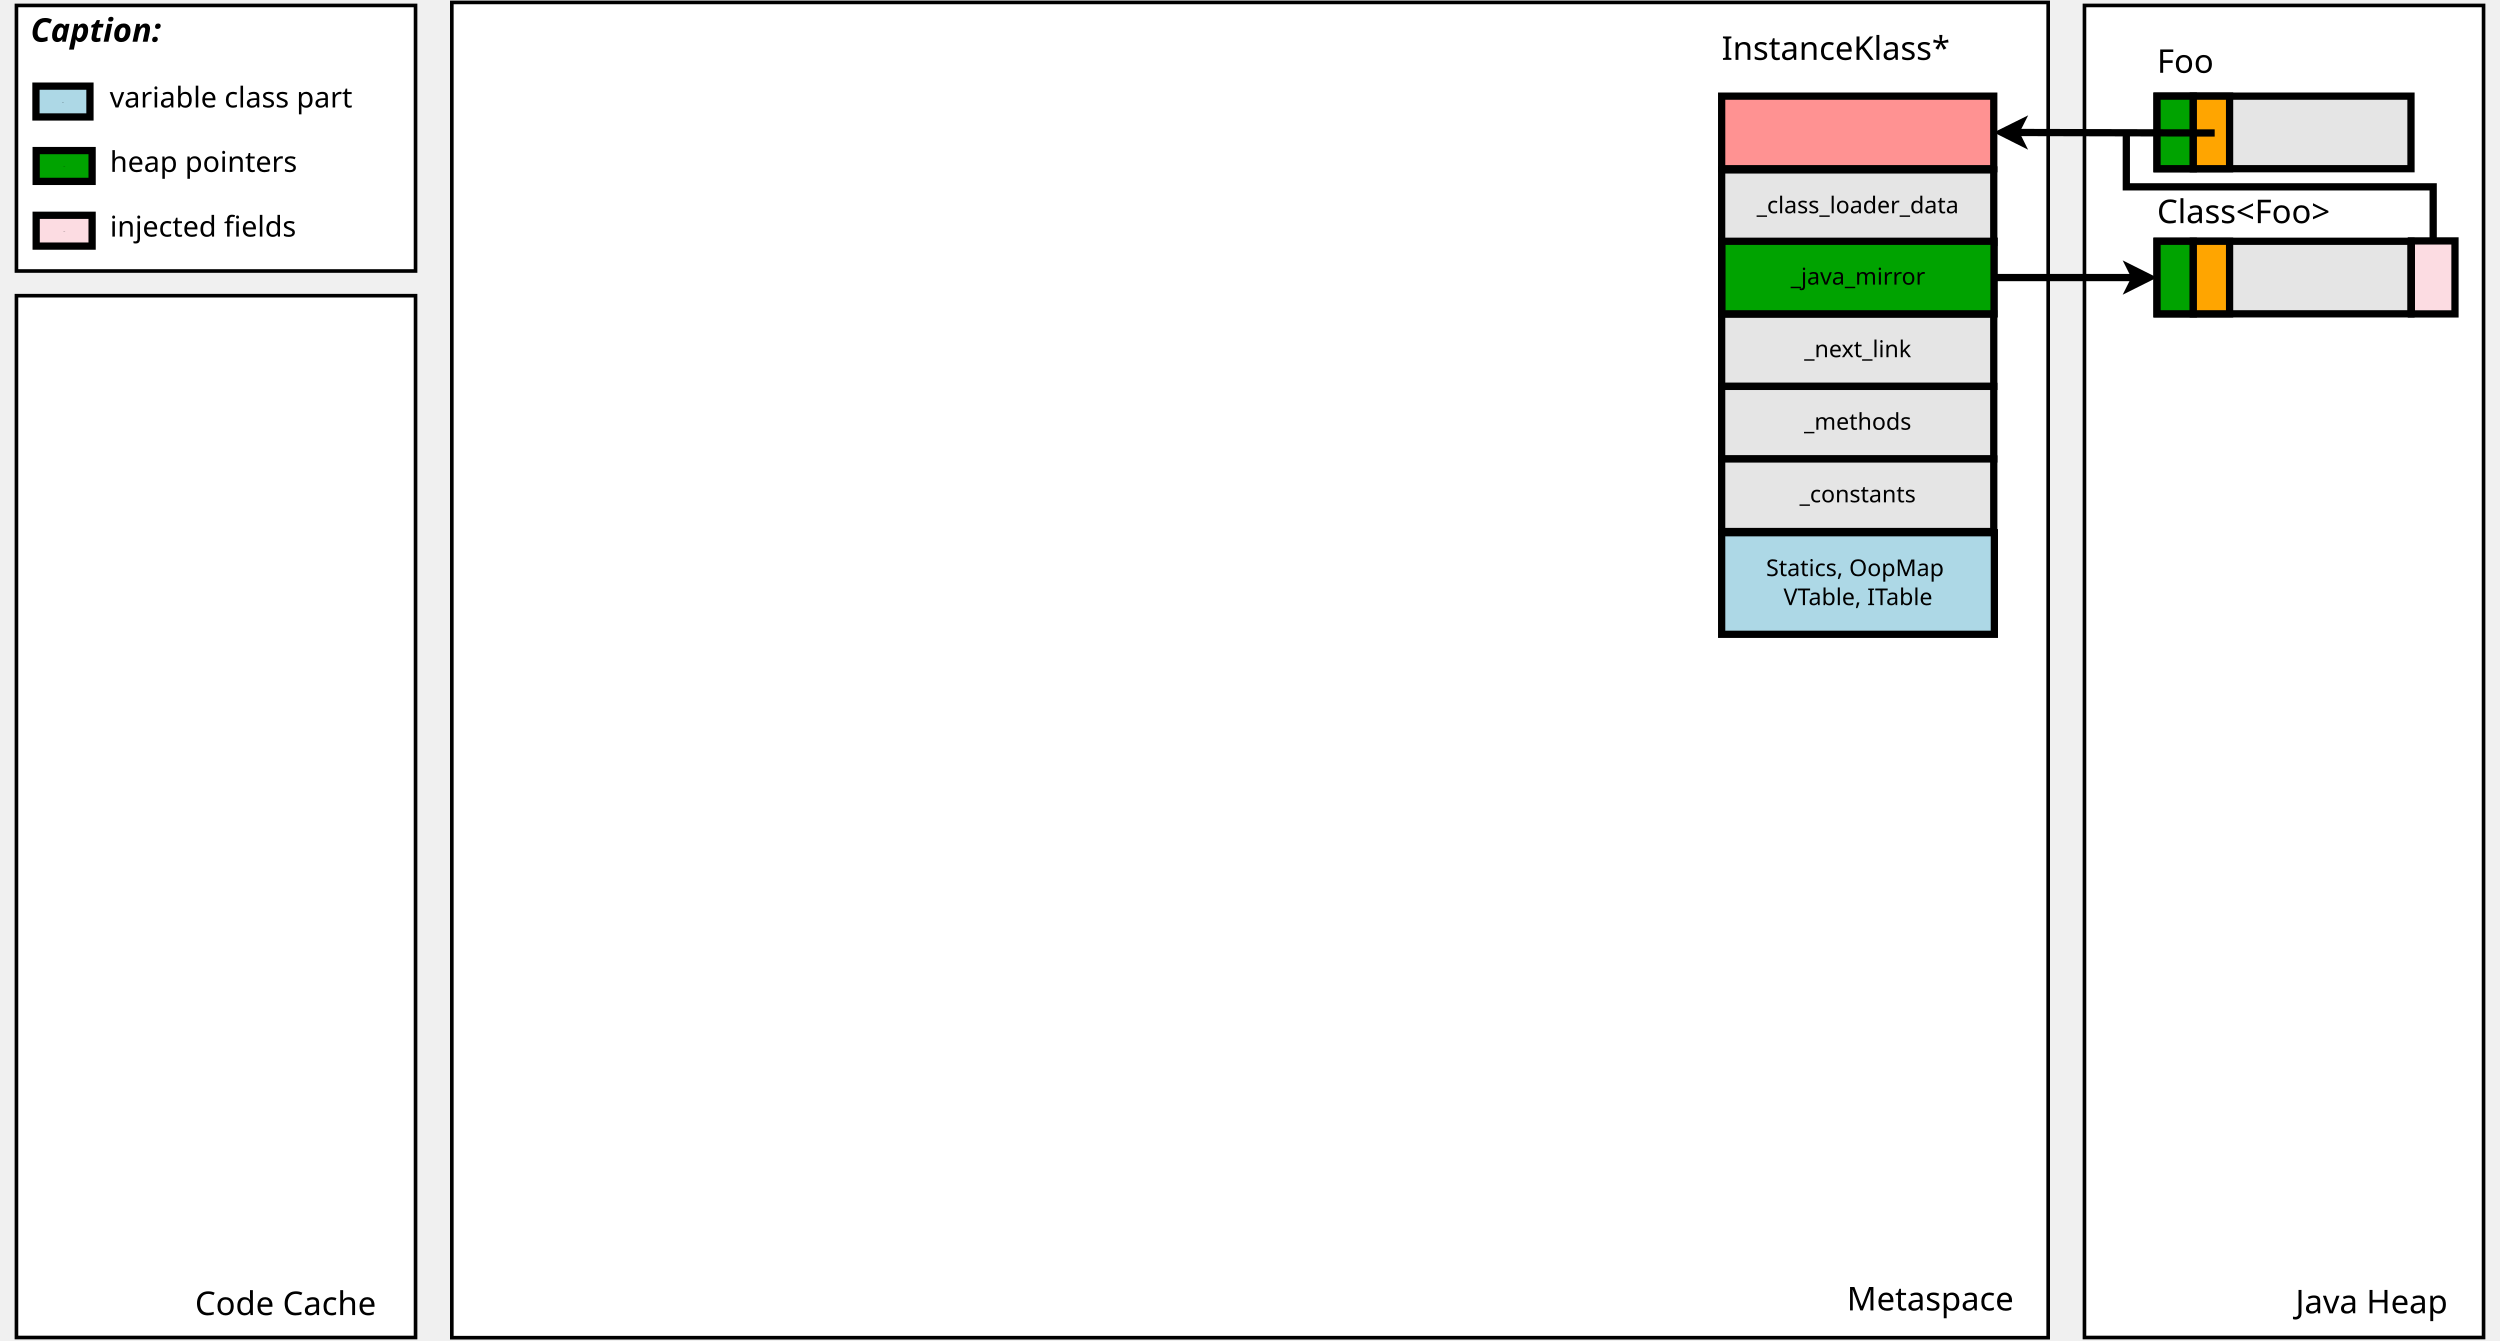
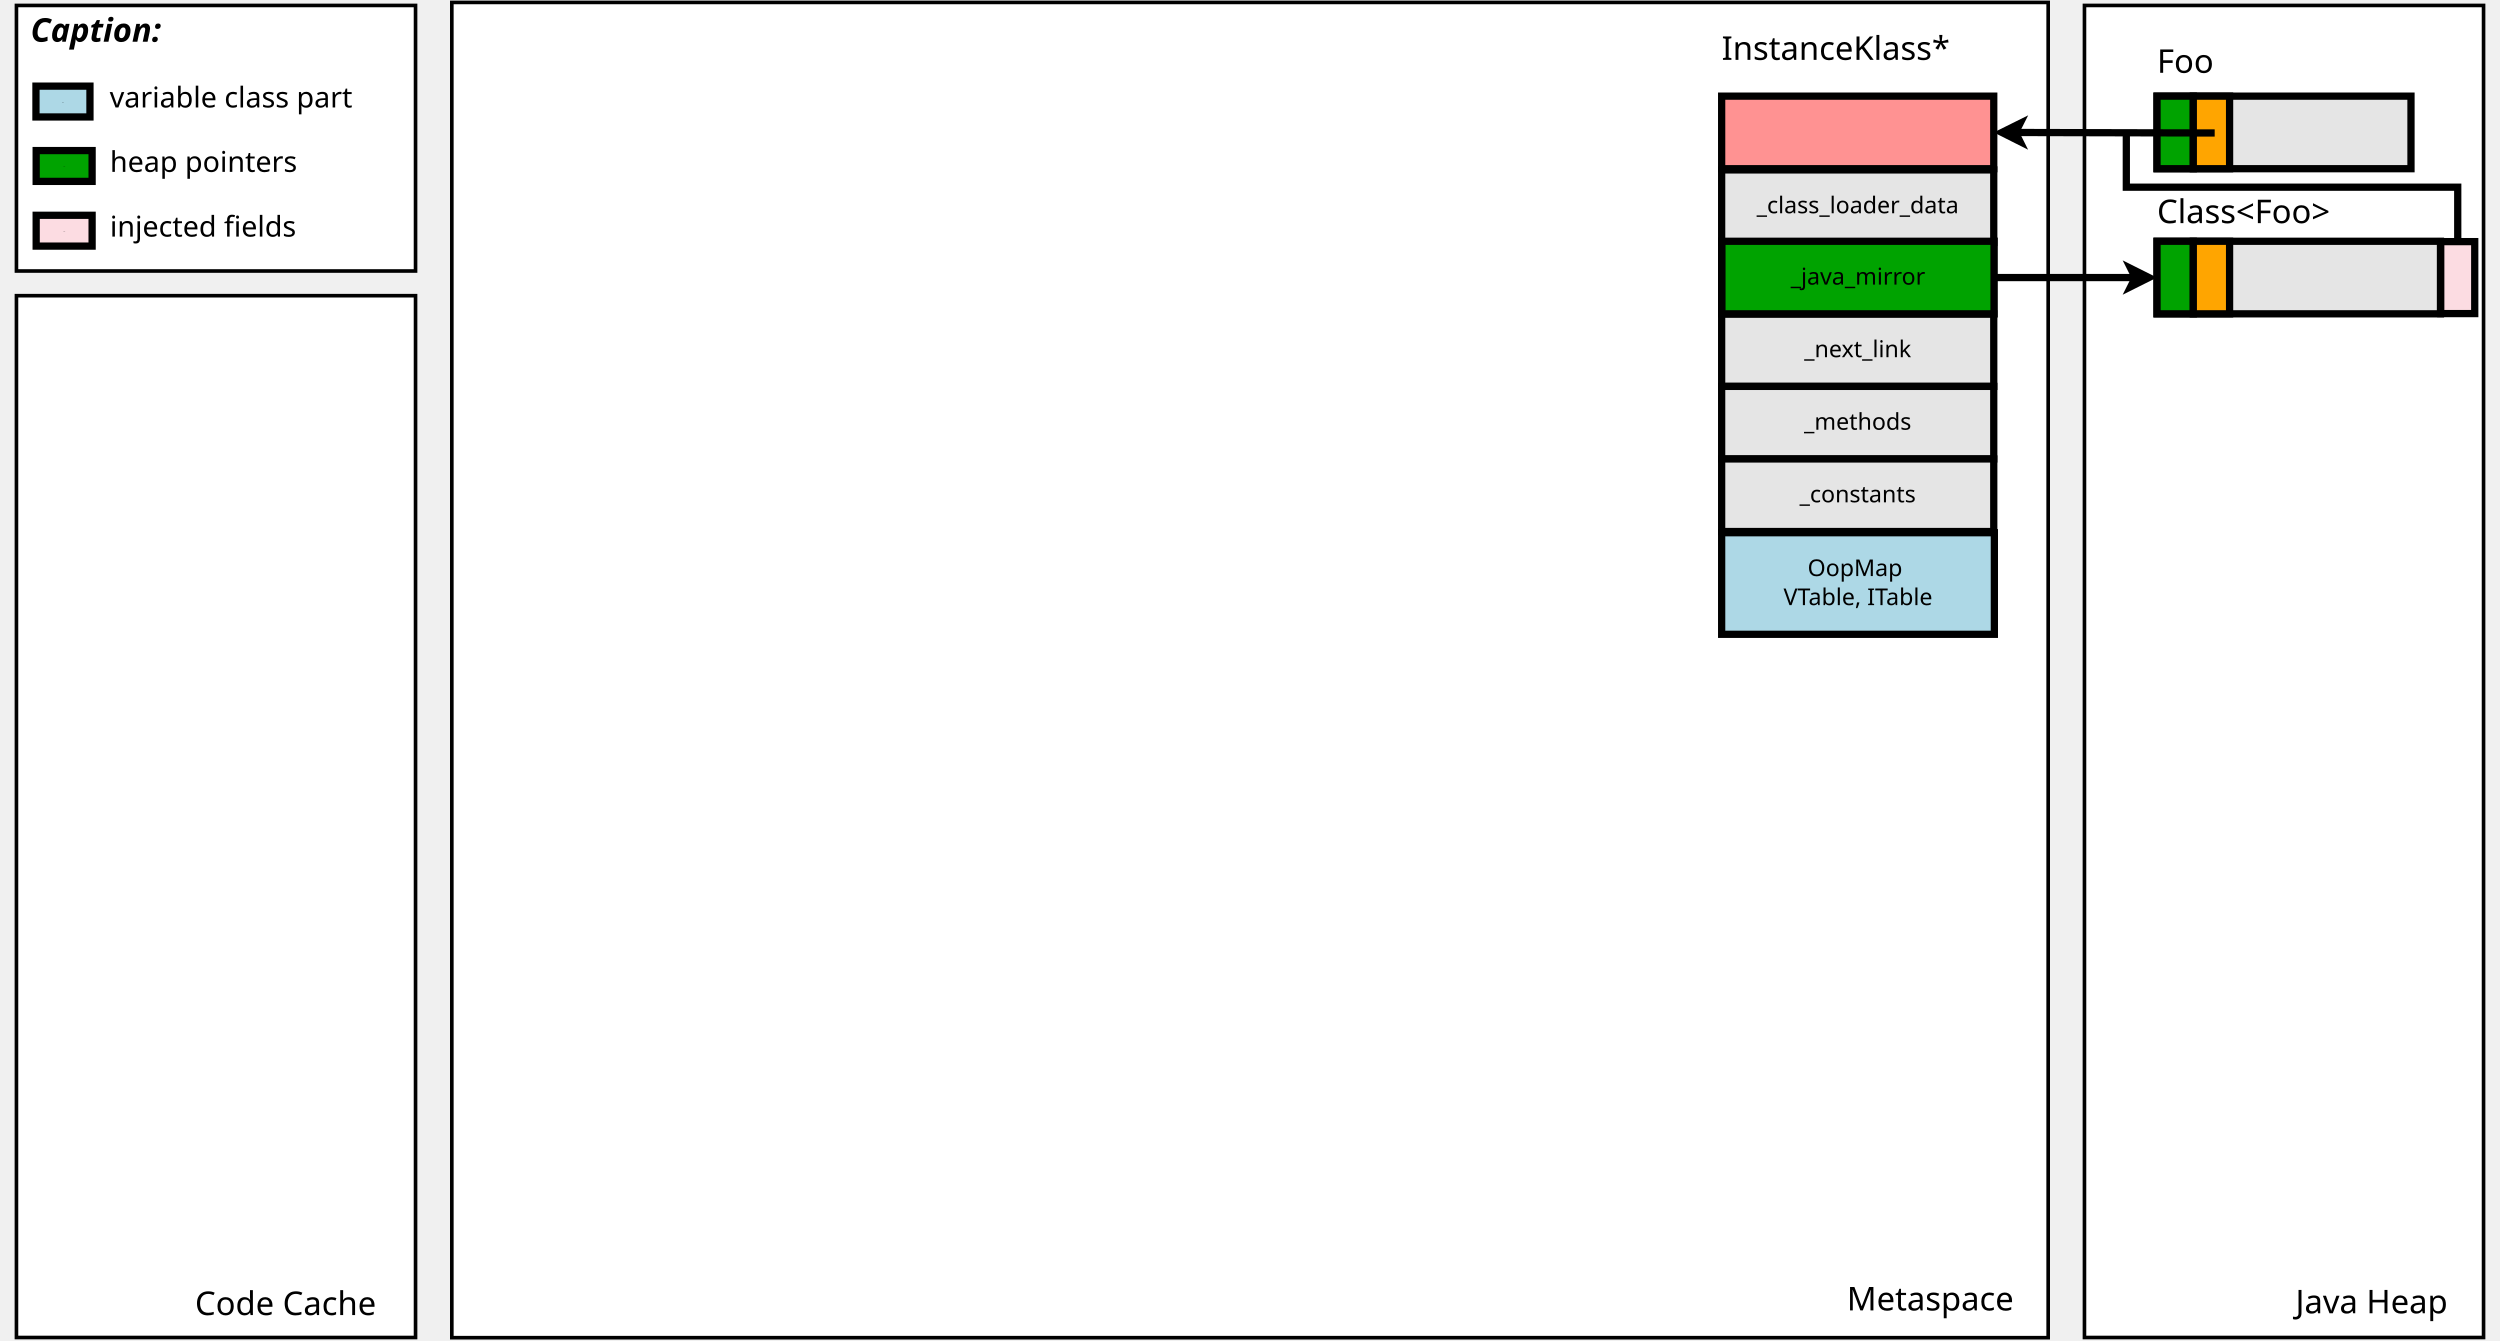
<svg xmlns="http://www.w3.org/2000/svg" width="69cm" height="37cm" viewBox="-181 -33 1362 739">
  <text font-size="12.8" style="fill: #000000;text-anchor:start;font-family:sans-serif;font-style:normal;font-weight:normal" x="-50" y="280">
    <tspan x="-50" y="280" />
  </text>
  <text font-size="12.8" style="fill: #000000;text-anchor:start;font-family:sans-serif;font-style:normal;font-weight:normal" x="-70" y="417.154">
    <tspan x="-70" y="417.154" />
  </text>
  <g>
    <rect style="fill: #ffffff" x="60" y="-31.662" width="880" height="736.067" />
    <rect style="fill: none; fill-opacity:0; stroke-width: 2; stroke: #000000" x="60" y="-31.662" width="880" height="736.067" />
  </g>
  <text font-size="18.062" style="fill: #000000;text-anchor:start;font-family:sans-serif;font-style:normal;font-weight:normal" x="829.03" y="689.372">
    <tspan x="829.03" y="689.372">Metaspace</tspan>
  </text>
  <g>
    <rect style="fill: #ffffff" x="-180" y="130" width="220" height="574.306" />
    <rect style="fill: none; fill-opacity:0; stroke-width: 2; stroke: #000000" x="-180" y="130" width="220" height="574.306" />
    <text font-size="12.8" style="fill: #000000;text-anchor:middle;font-family:sans-serif;font-style:normal;font-weight:normal" x="-70" y="421.053">
      <tspan x="-70" y="421.053" />
    </text>
  </g>
  <text font-size="18.062" style="fill: #000000;text-anchor:start;font-family:sans-serif;font-style:normal;font-weight:normal" x="-81.586" y="691.922">
    <tspan x="-81.586" y="691.922">Code Cache</tspan>
  </text>
  <g>
    <rect style="fill: #ffffff" x="960" y="-30" width="220" height="734.306" />
    <rect style="fill: none; fill-opacity:0; stroke-width: 2; stroke: #000000" x="960" y="-30" width="220" height="734.306" />
  </g>
  <text font-size="18.062" style="fill: #000000;text-anchor:start;font-family:sans-serif;font-style:normal;font-weight:normal" x="1076.35" y="690.958">
    <tspan x="1076.35" y="690.958">Java Heap</tspan>
  </text>
  <g>
    <rect style="fill: #ffffff" x="-180" y="-30" width="220" height="146.389" />
    <rect style="fill: none; fill-opacity:0; stroke-width: 2; stroke: #000000" x="-180" y="-30" width="220" height="146.389" />
    <text font-size="12.8" style="fill: #000000;text-anchor:middle;font-family:sans-serif;font-style:normal;font-weight:normal" x="-70" y="47.094">
      <tspan x="-70" y="47.094" />
    </text>
  </g>
  <g>
    <text font-size="18.062" style="fill: #000000;text-anchor:start;font-family:sans-serif;font-style:normal;font-weight:normal" x="1000" y="7.144">
      <tspan x="1000" y="7.144">Foo</tspan>
    </text>
    <g>
      <g>
        <rect style="fill: #e5e5e5" x="1000" y="20" width="140" height="40" />
        <rect style="fill: none; fill-opacity:0; stroke-width: 4; stroke: #000000" x="1000" y="20" width="140" height="40" />
        <text font-size="12.8" style="fill: #000000;text-anchor:middle;font-family:sans-serif;font-style:normal;font-weight:normal" x="1070" y="43.9">
          <tspan x="1070" y="43.9" />
        </text>
      </g>
      <g>
        <rect style="fill: #00a300" x="1000" y="20" width="20" height="40" />
        <rect style="fill: none; fill-opacity:0; stroke-width: 4; stroke: #000000" x="1000" y="20" width="20" height="40" />
        <text font-size="12.8" style="fill: #000000;text-anchor:middle;font-family:sans-serif;font-style:normal;font-weight:normal" x="1010" y="43.9">
          <tspan x="1010" y="43.9" />
        </text>
      </g>
      <g>
        <rect style="fill: #ffa500" x="1020" y="20" width="20" height="40" />
        <rect style="fill: none; fill-opacity:0; stroke-width: 4; stroke: #000000" x="1020" y="20" width="20" height="40" />
        <text font-size="12.8" style="fill: #000000;text-anchor:middle;font-family:sans-serif;font-style:normal;font-weight:normal" x="1030" y="43.9">
          <tspan x="1030" y="43.9" />
        </text>
      </g>
    </g>
  </g>
  <g>
    <rect style="fill: #e5e5e5" x="760" y="140" width="150" height="40" />
    <rect style="fill: none; fill-opacity:0; stroke-width: 4; stroke: #000000" x="760" y="140" width="150" height="40" />
    <text font-size="12.8" style="fill: #000000;text-anchor:middle;font-family:sans-serif;font-style:normal;font-weight:normal" x="835" y="163.9">
      <tspan x="835" y="163.9">_next_link</tspan>
    </text>
  </g>
  <g>
    <rect style="fill: #ff9292" x="760" y="20" width="150" height="40" />
    <rect style="fill: none; fill-opacity:0; stroke-width: 4; stroke: #000000" x="760" y="20" width="150" height="40" />
    <text font-size="12.8" style="fill: #000000;text-anchor:middle;font-family:sans-serif;font-style:normal;font-weight:normal" x="835" y="43.9">
      <tspan x="835" y="43.9" />
    </text>
  </g>
  <g>
    <rect style="fill: #e5e5e5" x="760" y="180" width="150" height="40" />
    <rect style="fill: none; fill-opacity:0; stroke-width: 4; stroke: #000000" x="760" y="180" width="150" height="40" />
    <text font-size="12.8" style="fill: #000000;text-anchor:middle;font-family:sans-serif;font-style:normal;font-weight:normal" x="835" y="203.9">
      <tspan x="835" y="203.9">_methods</tspan>
    </text>
  </g>
  <g>
    <rect style="fill: #e5e5e5" x="760" y="220" width="150" height="40" />
    <rect style="fill: none; fill-opacity:0; stroke-width: 4; stroke: #000000" x="760" y="220" width="150" height="40" />
    <text font-size="12.8" style="fill: #000000;text-anchor:middle;font-family:sans-serif;font-style:normal;font-weight:normal" x="835" y="243.9">
      <tspan x="835" y="243.9">_constants</tspan>
    </text>
  </g>
  <g>
    <rect style="fill: #e5e5e5" x="760" y="100" width="150" height="40" />
    <rect style="fill: none; fill-opacity:0; stroke-width: 4; stroke: #000000" x="760" y="100" width="150" height="40" />
    <text font-size="12.8" style="fill: #000000;text-anchor:middle;font-family:sans-serif;font-style:normal;font-weight:normal" x="835" y="123.9">
      <tspan x="835" y="123.9">_java_mirror</tspan>
    </text>
  </g>
  <text font-size="18.062" style="fill: #000000;text-anchor:start;font-family:sans-serif;font-style:normal;font-weight:normal" x="760" y="0">
    <tspan x="760" y="0">InstanceKlass*</tspan>
  </text>
  <text font-size="12.8" style="fill: #000000;text-anchor:start;font-family:sans-serif;font-style:normal;font-weight:normal" x="835" y="160">
    <tspan x="835" y="160" />
  </text>
  <g>
    <rect style="fill: #e5e5e5" x="760" y="60.667" width="150" height="40" />
    <rect style="fill: none; fill-opacity:0; stroke-width: 4; stroke: #000000" x="760" y="60.667" width="150" height="40" />
    <text font-size="12.8" style="fill: #000000;text-anchor:middle;font-family:sans-serif;font-style:normal;font-weight:normal" x="835" y="84.567">
      <tspan x="835" y="84.567">_class_loader_data</tspan>
    </text>
  </g>
  <g>
    <line style="fill: none; fill-opacity:0; stroke-width: 4; stroke: #000000" x1="1031.79" y1="40.314" x2="921.972" y2="40.031" />
    <polygon style="fill: #000000" points="914.472,40.011 924.485,35.037 921.972,40.031 924.459,45.037 " />
    <polygon style="fill: none; fill-opacity:0; stroke-width: 4; stroke: #000000" points="914.472,40.011 924.485,35.037 921.972,40.031 924.459,45.037 " />
  </g>
  <g>
    <rect style="fill: #add8e6" x="760" y="260.666" width="150.333" height="56" />
    <rect style="fill: none; fill-opacity:0; stroke-width: 4; stroke: #000000" x="760" y="260.666" width="150.333" height="56" />
    <text font-size="12.8" style="fill: #000000;text-anchor:middle;font-family:sans-serif;font-style:normal;font-weight:normal" x="835.167" y="284.566">
-       <tspan x="835.167" y="284.566">Statics, OopMap</tspan>
+       <tspan x="835.167" y="284.566">OopMap</tspan>
      <tspan x="835.167" y="300.566">VTable, ITable</tspan>
    </text>
  </g>
  <g>
    <text font-size="18.062" style="fill: #000000;text-anchor:start;font-family:sans-serif;font-style:italic;font-weight:700" x="-172.205" y="-10">
      <tspan x="-172.205" y="-10">Caption:</tspan>
    </text>
    <g>
      <g>
        <rect style="fill: #add8e6" x="-169.247" y="14.481" width="29.771" height="16.997" />
        <rect style="fill: none; fill-opacity:0; stroke-width: 4; stroke: #000000" x="-169.247" y="14.481" width="29.771" height="16.997" />
        <text font-size="1.6" style="fill: #000000;text-anchor:middle;font-family:sans-serif;font-style:normal;font-weight:normal" x="-154.361" y="23.48">
          <tspan x="-154.361" y="23.48">...</tspan>
        </text>
      </g>
      <text font-size="15.804" style="fill: #000000;text-anchor:start;font-family:sans-serif;font-style:normal;font-weight:normal" x="-128.587" y="26.238">
        <tspan x="-128.587" y="26.238">variable class part</tspan>
      </text>
      <text font-size="12.8" style="fill: #000000;text-anchor:start;font-family:sans-serif;font-style:normal;font-weight:normal" x="-102.383" y="14.447">
        <tspan x="-102.383" y="14.447" />
      </text>
    </g>
  </g>
  <g>
-     <g>
-       <g>
-         <rect style="fill: #e5e5e5" x="1000" y="100" width="140" height="40" />
-         <rect style="fill: none; fill-opacity:0; stroke-width: 4; stroke: #000000" x="1000" y="100" width="140" height="40" />
-         <text font-size="12.8" style="fill: #000000;text-anchor:middle;font-family:sans-serif;font-style:normal;font-weight:normal" x="1070" y="123.9">
-           <tspan x="1070" y="123.9" />
-         </text>
-       </g>
-       <g>
-         <rect style="fill: #00a300" x="1000" y="100" width="20" height="40" />
-         <rect style="fill: none; fill-opacity:0; stroke-width: 4; stroke: #000000" x="1000" y="100" width="20" height="40" />
-         <text font-size="12.8" style="fill: #000000;text-anchor:middle;font-family:sans-serif;font-style:normal;font-weight:normal" x="1010" y="123.9">
-           <tspan x="1010" y="123.9" />
-         </text>
-       </g>
-       <g>
-         <rect style="fill: #ffa500" x="1020" y="100" width="20" height="40" />
-         <rect style="fill: none; fill-opacity:0; stroke-width: 4; stroke: #000000" x="1020" y="100" width="20" height="40" />
-         <text font-size="12.8" style="fill: #000000;text-anchor:middle;font-family:sans-serif;font-style:normal;font-weight:normal" x="1030" y="123.9">
-           <tspan x="1030" y="123.9" />
-         </text>
-       </g>
-     </g>
-     <text font-size="18.062" style="fill: #000000;text-anchor:start;font-family:sans-serif;font-style:normal;font-weight:normal" x="1000" y="90">
-       <tspan x="1000" y="90">Class&lt;Foo&gt;</tspan>
-     </text>
-   </g>
+     <rect style="fill: #e5e5e5" x="1000" y="100" width="156.25" height="40" />
+     <rect style="fill: none; fill-opacity:0; stroke-width: 4; stroke: #000000" x="1000" y="100" width="156.25" height="40" />
+     <text font-size="12.8" style="fill: #000000;text-anchor:middle;font-family:sans-serif;font-style:normal;font-weight:normal" x="1078.13" y="123.9">
+       <tspan x="1078.13" y="123.9" />
+     </text>
+   </g>
+   <g>
+     <rect style="fill: #00a300" x="1000" y="100" width="20" height="40" />
+     <rect style="fill: none; fill-opacity:0; stroke-width: 4; stroke: #000000" x="1000" y="100" width="20" height="40" />
+     <text font-size="12.8" style="fill: #000000;text-anchor:middle;font-family:sans-serif;font-style:normal;font-weight:normal" x="1010" y="123.9">
+       <tspan x="1010" y="123.9" />
+     </text>
+   </g>
+   <g>
+     <rect style="fill: #ffa500" x="1020" y="100" width="20" height="40" />
+     <rect style="fill: none; fill-opacity:0; stroke-width: 4; stroke: #000000" x="1020" y="100" width="20" height="40" />
+     <text font-size="12.8" style="fill: #000000;text-anchor:middle;font-family:sans-serif;font-style:normal;font-weight:normal" x="1030" y="123.9">
+       <tspan x="1030" y="123.9" />
+     </text>
+   </g>
+   <text font-size="18.062" style="fill: #000000;text-anchor:start;font-family:sans-serif;font-style:normal;font-weight:normal" x="1000" y="90">
+     <tspan x="1000" y="90">Class&lt;Foo&gt;</tspan>
+   </text>
  <g>
    <polyline style="fill: none; fill-opacity:0; stroke-width: 4; stroke: #000000" points="910,120 955.438,120 955.438,120 988.028,120 " />
    <polygon style="fill: #000000" points="995.528,120 985.528,125 988.028,120 985.528,115 " />
    <polygon style="fill: none; fill-opacity:0; stroke-width: 4; stroke: #000000" points="995.528,120 985.528,125 988.028,120 985.528,115 " />
  </g>
  <g>
-     <rect style="fill: #00a300" x="760.147" y="100.002" width="150" height="40" />
-     <rect style="fill: none; fill-opacity:0; stroke-width: 4; stroke: #000000" x="760.147" y="100.002" width="150" height="40" />
-     <text font-size="12.8" style="fill: #000000;text-anchor:middle;font-family:sans-serif;font-style:normal;font-weight:normal" x="835.147" y="123.902">
-       <tspan x="835.147" y="123.902">_java_mirror</tspan>
+     <rect style="fill: #00a300" x="760.148" y="100.002" width="150" height="40" />
+     <rect style="fill: none; fill-opacity:0; stroke-width: 4; stroke: #000000" x="760.148" y="100.002" width="150" height="40" />
+     <text font-size="12.8" style="fill: #000000;text-anchor:middle;font-family:sans-serif;font-style:normal;font-weight:normal" x="835.148" y="123.902">
+       <tspan x="835.148" y="123.902">_java_mirror</tspan>
    </text>
  </g>
  <g>
    <g>
      <rect style="fill: #00a300" x="-169.129" y="50" width="30.842" height="16.997" />
      <rect style="fill: none; fill-opacity:0; stroke-width: 4; stroke: #000000" x="-169.129" y="50" width="30.842" height="16.997" />
      <text font-size="1.6" style="fill: #000000;text-anchor:middle;font-family:sans-serif;font-style:normal;font-weight:normal" x="-153.708" y="58.999">
        <tspan x="-153.708" y="58.999">...</tspan>
      </text>
    </g>
    <text font-size="15.804" style="fill: #000000;text-anchor:start;font-family:sans-serif;font-style:normal;font-weight:normal" x="-128.469" y="61.757">
      <tspan x="-128.469" y="61.757">heap pointers</tspan>
    </text>
  </g>
  <g>
-     <rect style="fill: #fcdce2" x="1140.21" y="99.805" width="24.042" height="40.241" />
-     <rect style="fill: none; fill-opacity:0; stroke-width: 4; stroke: #000000" x="1140.21" y="99.805" width="24.042" height="40.241" />
-     <text font-size="12.8" style="fill: #000000;text-anchor:middle;font-family:sans-serif;font-style:normal;font-weight:normal" x="1152.23" y="123.826">
-       <tspan x="1152.23" y="123.826" />
-     </text>
-   </g>
-   <polyline style="fill: none; fill-opacity:0; stroke-width: 4; stroke: #000000" points="1152.23,99.805 1152.23,69.997 983.076,69.997 983.076,40.189 " />
+     <rect style="fill: #fcdce2" x="1156.4" y="100.191" width="18.741" height="39.675" />
+     <rect style="fill: none; fill-opacity:0; stroke-width: 4; stroke: #000000" x="1156.4" y="100.191" width="18.741" height="39.675" />
+     <text font-size="1.6" style="fill: #000000;text-anchor:middle;font-family:sans-serif;font-style:normal;font-weight:normal" x="1165.77" y="120.528">
+       <tspan x="1165.77" y="120.528" />
+     </text>
+   </g>
+   <polyline style="fill: none; fill-opacity:0; stroke-width: 4; stroke: #000000" points="1165.77,100.191 1165.77,70.19 983.076,70.19 983.076,40.189 " />
  <text font-size="12.8" style="fill: #000000;text-anchor:start;font-family:sans-serif;font-style:normal;font-weight:normal" x="-103.136" y="49.965">
    <tspan x="-103.136" y="49.965" />
  </text>
  <g>
    <rect style="fill: #fcdce2" x="-169.129" y="85.674" width="30.842" height="16.997" />
    <rect style="fill: none; fill-opacity:0; stroke-width: 4; stroke: #000000" x="-169.129" y="85.674" width="30.842" height="16.997" />
    <text font-size="1.6" style="fill: #000000;text-anchor:middle;font-family:sans-serif;font-style:normal;font-weight:normal" x="-153.708" y="94.673">
      <tspan x="-153.708" y="94.673">...</tspan>
    </text>
  </g>
  <text font-size="15.804" style="fill: #000000;text-anchor:start;font-family:sans-serif;font-style:normal;font-weight:normal" x="-128.469" y="97.431">
    <tspan x="-128.469" y="97.431">injected fields</tspan>
  </text>
</svg>
